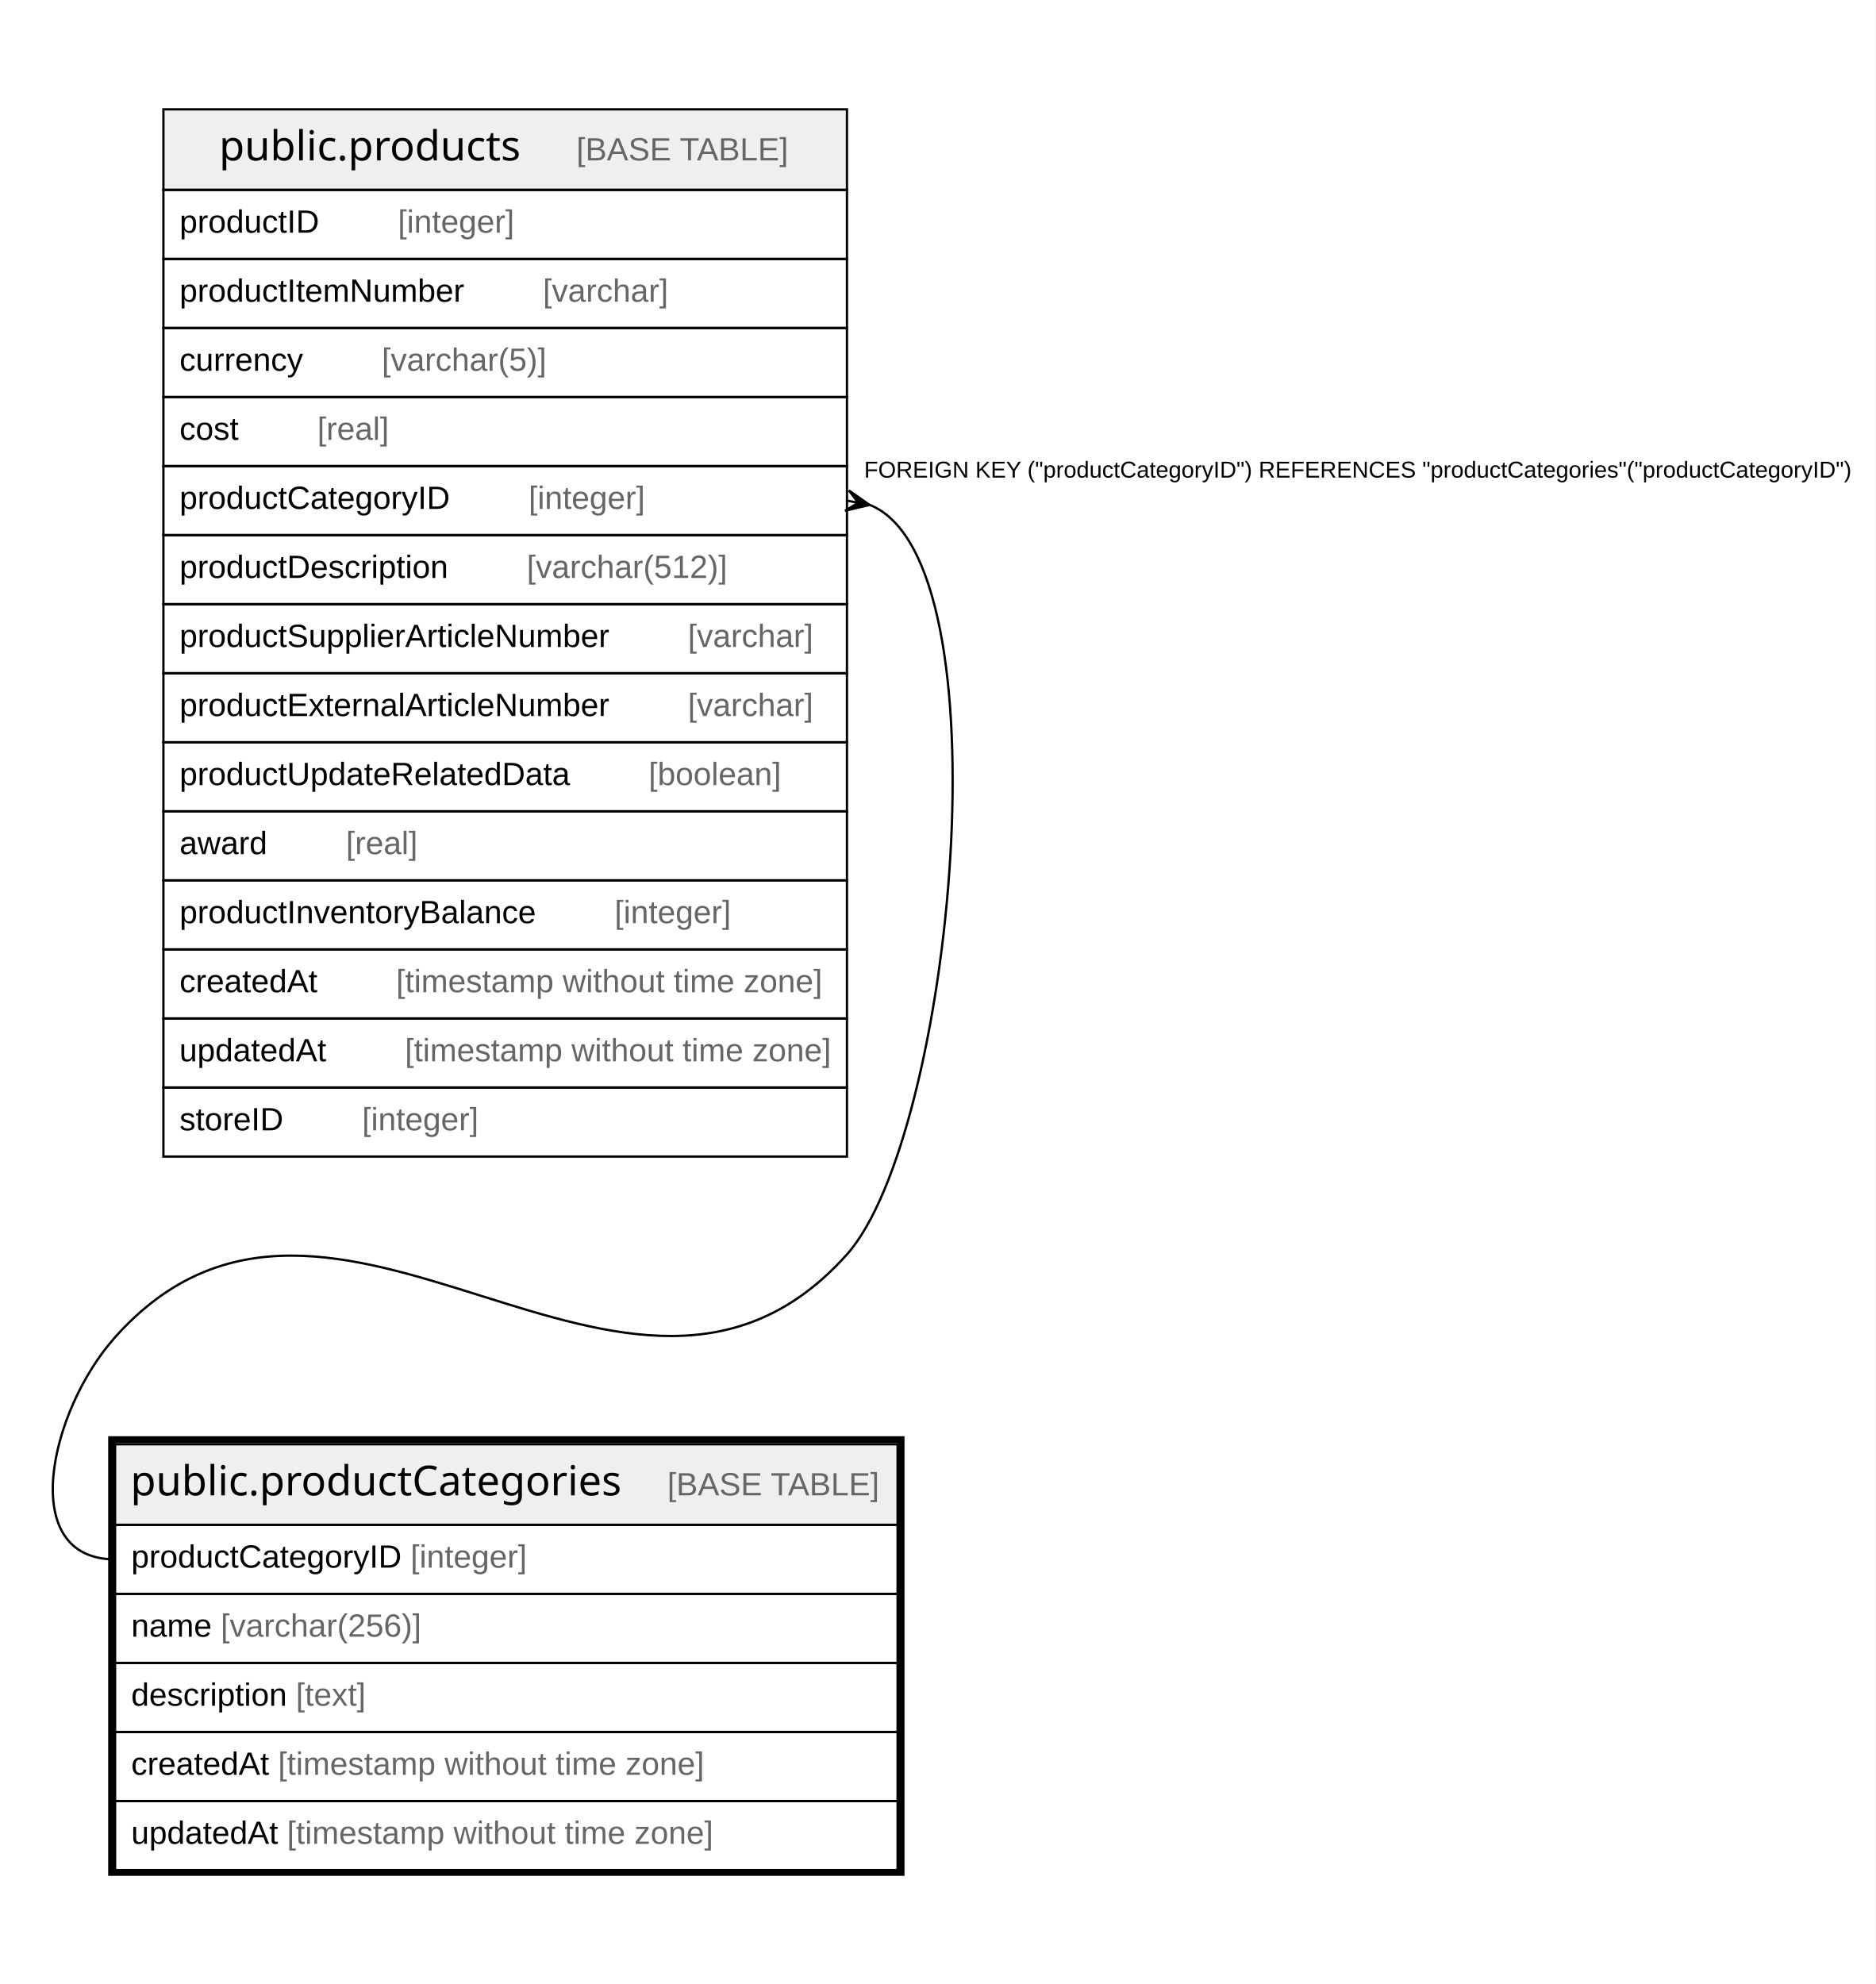
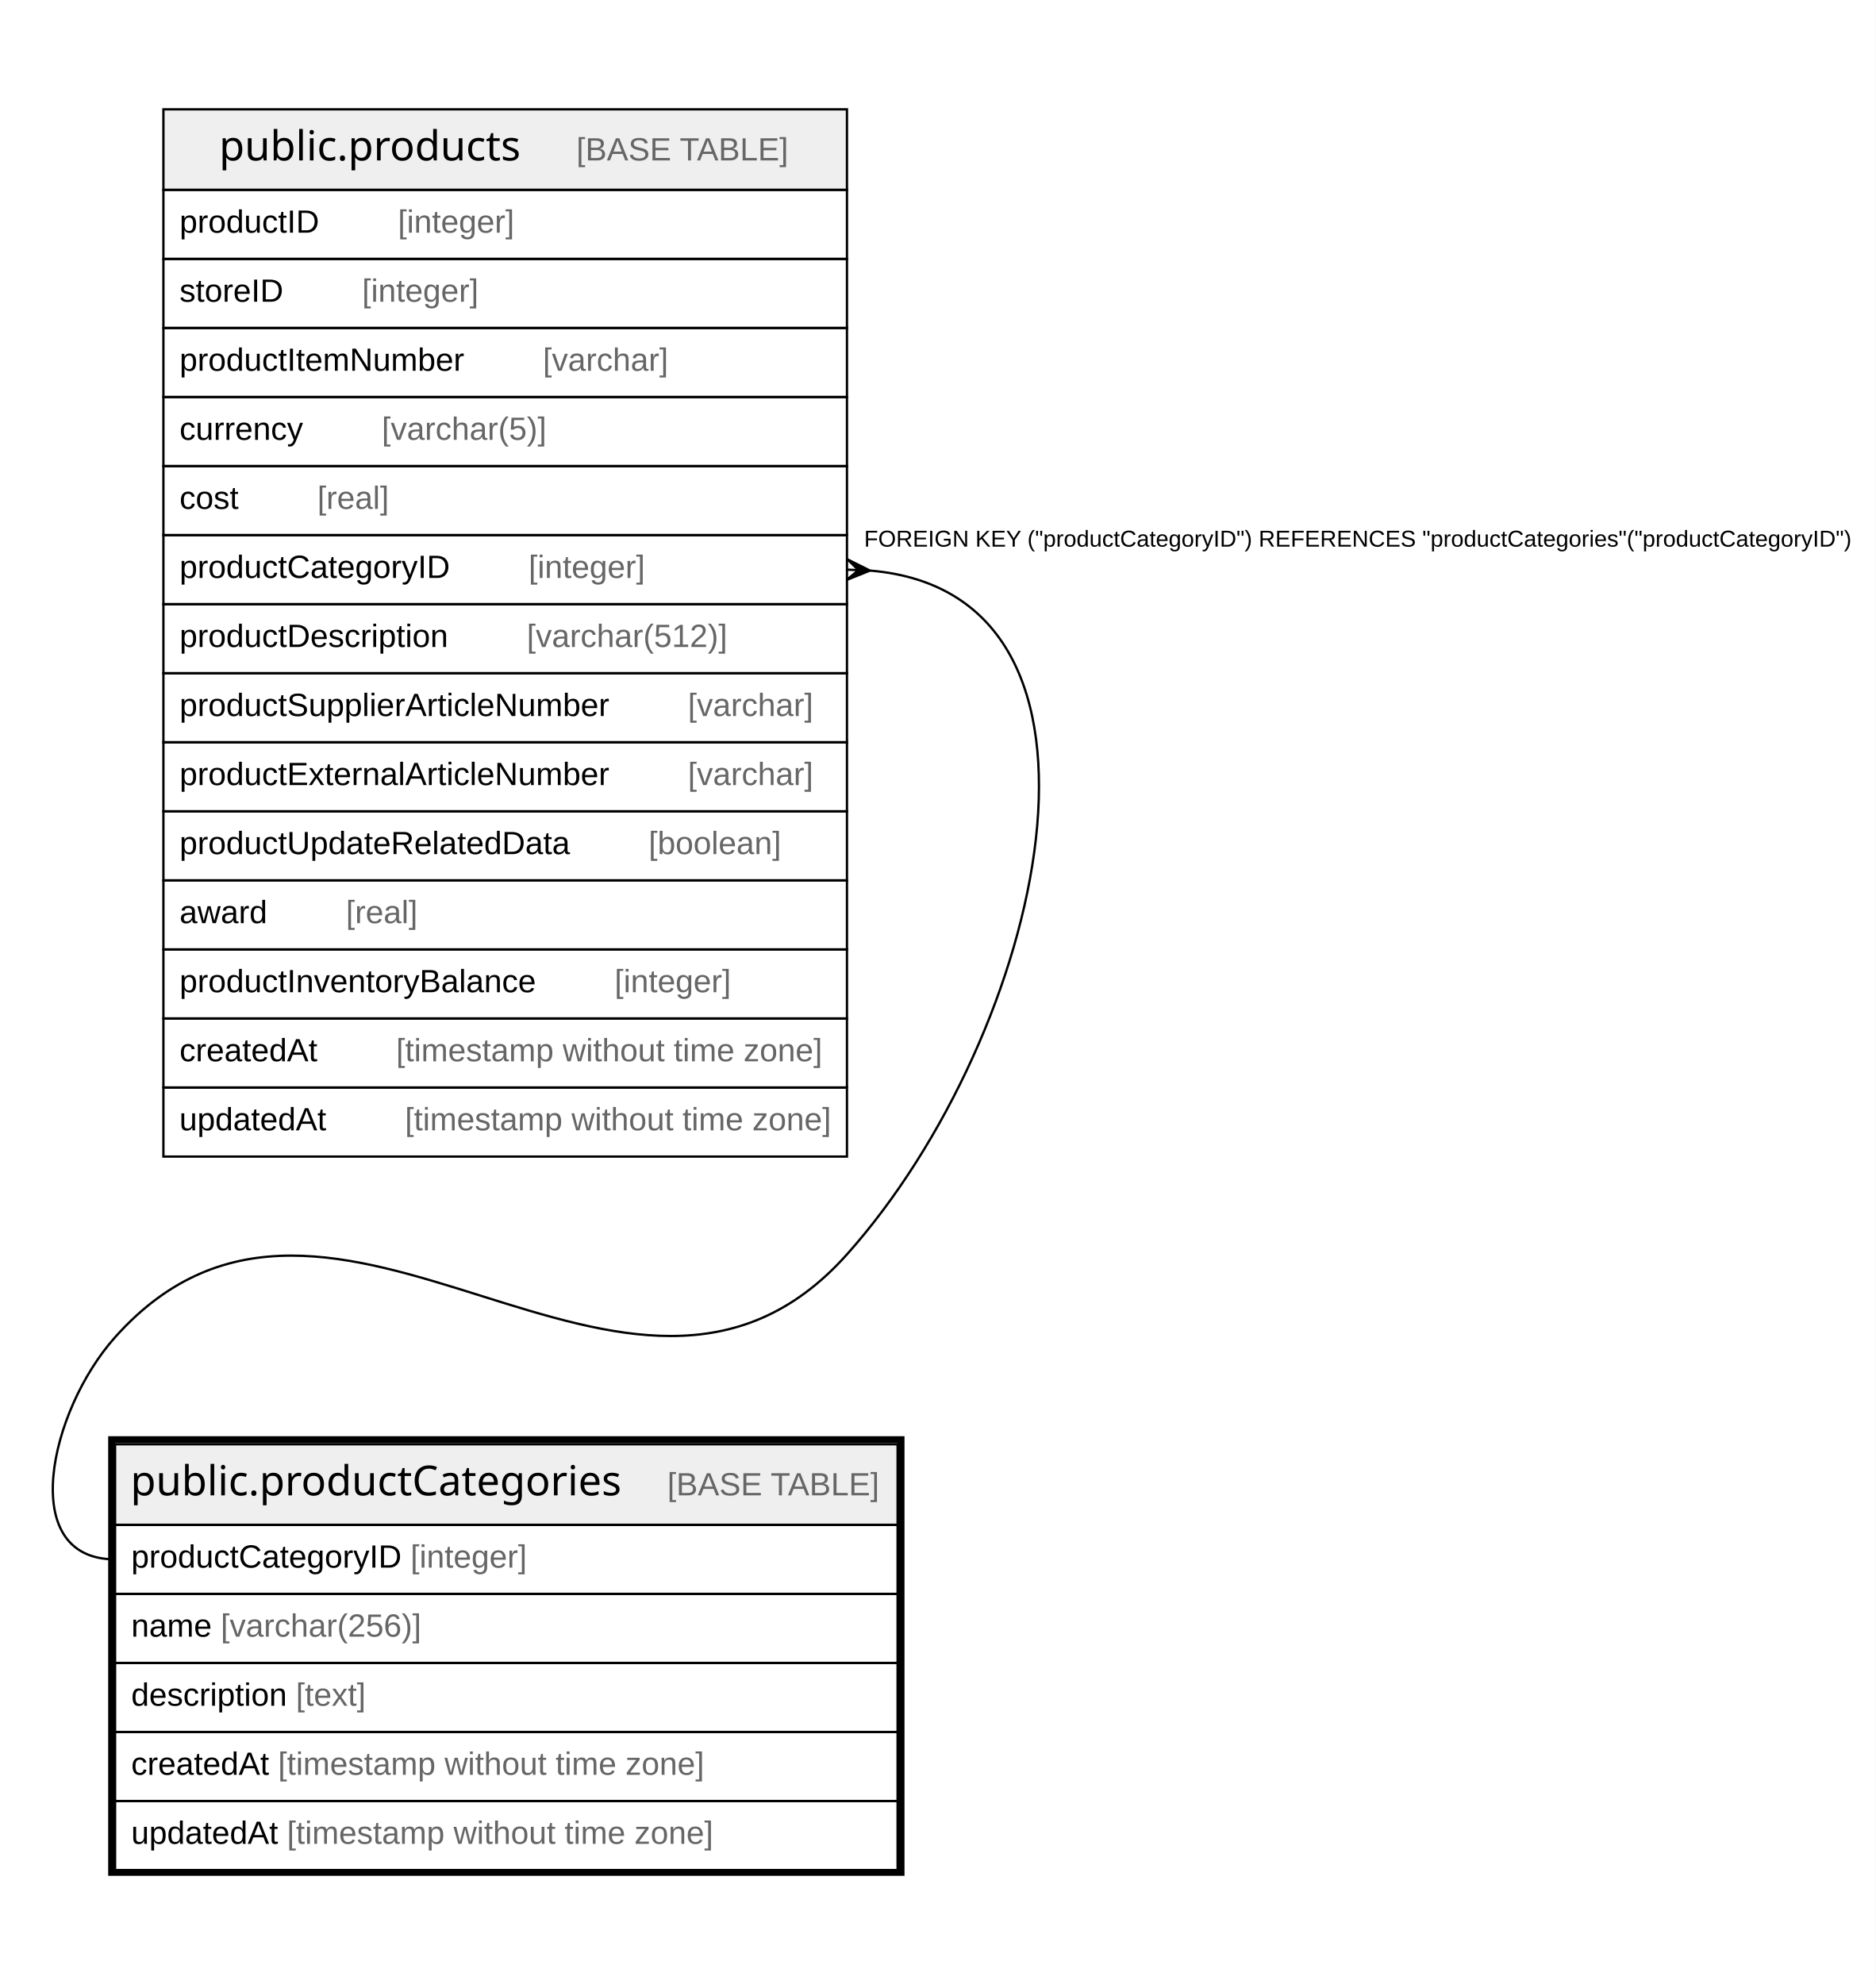
<svg xmlns="http://www.w3.org/2000/svg" width="815pt" height="862pt" viewBox="0.00 0.00 815.00 862.00">
  <g id="graph0" class="graph" transform="scale(1 1) rotate(0) translate(4 858)">
    <polygon fill="#ffffff" stroke="transparent" points="-4,4 -4,-858 811,-858 811,4 -4,4" />
    <g id="node1" class="node">
      <polygon fill="#efefef" stroke="transparent" points="46,-195.5 46,-230.5 386,-230.5 386,-195.5 46,-195.5" />
      <polygon fill="none" stroke="#000000" points="46,-195.5 46,-230.5 386,-230.5 386,-195.5 46,-195.5" />
      <text text-anchor="start" x="52.695" y="-208.3" font-family="Arial Bold" font-size="18.00" fill="#000000">public.productCategories</text>
      <text text-anchor="start" x="251.737" y="-208.3" font-family="Arial" font-size="14.00" fill="#000000">    </text>
      <text text-anchor="start" x="285.942" y="-208.3" font-family="Arial" font-size="14.00" fill="#666666">[BASE TABLE]</text>
      <polygon fill="none" stroke="#000000" points="46,-165.5 46,-195.5 386,-195.5 386,-165.5 46,-165.5" />
      <text text-anchor="start" x="53" y="-176.9" font-family="Arial" font-size="14.00" fill="#000000">productCategoryID </text>
      <text text-anchor="start" x="174.358" y="-176.9" font-family="Arial" font-size="14.00" fill="#666666">[integer]</text>
      <polygon fill="none" stroke="#000000" points="46,-135.5 46,-165.5 386,-165.5 386,-135.5 46,-135.5" />
      <text text-anchor="start" x="53" y="-146.9" font-family="Arial" font-size="14.00" fill="#000000">name </text>
      <text text-anchor="start" x="91.899" y="-146.9" font-family="Arial" font-size="14.00" fill="#666666">[varchar(256)]</text>
      <polygon fill="none" stroke="#000000" points="46,-105.5 46,-135.5 386,-135.5 386,-105.5 46,-105.5" />
      <text text-anchor="start" x="53" y="-116.9" font-family="Arial" font-size="14.00" fill="#000000">description </text>
      <text text-anchor="start" x="124.568" y="-116.9" font-family="Arial" font-size="14.00" fill="#666666">[text]</text>
      <polygon fill="none" stroke="#000000" points="46,-75.5 46,-105.5 386,-105.5 386,-75.5 46,-75.5" />
      <text text-anchor="start" x="53" y="-86.9" font-family="Arial" font-size="14.00" fill="#000000">createdAt </text>
      <text text-anchor="start" x="116.799" y="-86.9" font-family="Arial" font-size="14.00" fill="#666666">[timestamp without time zone]</text>
      <polygon fill="none" stroke="#000000" points="46,-45.5 46,-75.5 386,-75.5 386,-45.5 46,-45.5" />
      <text text-anchor="start" x="53" y="-56.9" font-family="Arial" font-size="14.00" fill="#000000">updatedAt </text>
      <text text-anchor="start" x="120.704" y="-56.9" font-family="Arial" font-size="14.00" fill="#666666">[timestamp without time zone]</text>
      <polygon fill="none" stroke="#000000" stroke-width="3" points="44.5,-44.5 44.5,-232.5 387.5,-232.5 387.5,-44.5 44.5,-44.5" />
    </g>
    <g id="node2" class="node">
      <polygon fill="#efefef" stroke="transparent" points="67,-775.5 67,-810.5 364,-810.5 364,-775.5 67,-775.5" />
      <polygon fill="none" stroke="#000000" points="67,-775.5 67,-810.5 364,-810.5 364,-775.5 67,-775.5" />
      <text text-anchor="start" x="91.202" y="-788.3" font-family="Arial Bold" font-size="18.00" fill="#000000">public.products</text>
      <text text-anchor="start" x="212.23" y="-788.3" font-family="Arial" font-size="14.00" fill="#000000">    </text>
      <text text-anchor="start" x="246.435" y="-788.3" font-family="Arial" font-size="14.00" fill="#666666">[BASE TABLE]</text>
      <polygon fill="none" stroke="#000000" points="67,-745.5 67,-775.5 364,-775.5 364,-745.5 67,-745.5" />
      <text text-anchor="start" x="74" y="-756.9" font-family="Arial" font-size="14.00" fill="#000000">productID    </text>
      <text text-anchor="start" x="168.884" y="-756.9" font-family="Arial" font-size="14.00" fill="#666666">[integer]</text>
      <polygon fill="none" stroke="#000000" points="67,-715.5 67,-745.5 364,-745.5 364,-715.5 67,-715.5" />
-       <text text-anchor="start" x="74" y="-726.9" font-family="Arial" font-size="14.00" fill="#000000">productItemNumber    </text>
-       <text text-anchor="start" x="231.886" y="-726.9" font-family="Arial" font-size="14.00" fill="#666666">[varchar]</text>
+       <text text-anchor="start" x="74" y="-726.9" font-family="Arial" font-size="14.00" fill="#000000">storeID    </text>
+       <text text-anchor="start" x="153.318" y="-726.9" font-family="Arial" font-size="14.00" fill="#666666">[integer]</text>
      <polygon fill="none" stroke="#000000" points="67,-685.5 67,-715.5 364,-715.5 364,-685.5 67,-685.5" />
-       <text text-anchor="start" x="74" y="-696.9" font-family="Arial" font-size="14.00" fill="#000000">currency    </text>
-       <text text-anchor="start" x="161.874" y="-696.9" font-family="Arial" font-size="14.00" fill="#666666">[varchar(5)]</text>
+       <text text-anchor="start" x="74" y="-696.9" font-family="Arial" font-size="14.00" fill="#000000">productItemNumber    </text>
+       <text text-anchor="start" x="231.886" y="-696.9" font-family="Arial" font-size="14.00" fill="#666666">[varchar]</text>
      <polygon fill="none" stroke="#000000" points="67,-655.5 67,-685.5 364,-685.5 364,-655.5 67,-655.5" />
-       <text text-anchor="start" x="74" y="-666.9" font-family="Arial" font-size="14.00" fill="#000000">cost    </text>
-       <text text-anchor="start" x="133.878" y="-666.9" font-family="Arial" font-size="14.00" fill="#666666">[real]</text>
+       <text text-anchor="start" x="74" y="-666.9" font-family="Arial" font-size="14.00" fill="#000000">currency    </text>
+       <text text-anchor="start" x="161.874" y="-666.9" font-family="Arial" font-size="14.00" fill="#666666">[varchar(5)]</text>
      <polygon fill="none" stroke="#000000" points="67,-625.5 67,-655.5 364,-655.5 364,-625.5 67,-625.5" />
-       <text text-anchor="start" x="74" y="-636.9" font-family="Arial" font-size="14.00" fill="#000000">productCategoryID    </text>
-       <text text-anchor="start" x="225.672" y="-636.9" font-family="Arial" font-size="14.00" fill="#666666">[integer]</text>
+       <text text-anchor="start" x="74" y="-636.9" font-family="Arial" font-size="14.00" fill="#000000">cost    </text>
+       <text text-anchor="start" x="133.878" y="-636.9" font-family="Arial" font-size="14.00" fill="#666666">[real]</text>
      <polygon fill="none" stroke="#000000" points="67,-595.5 67,-625.5 364,-625.5 364,-595.5 67,-595.5" />
-       <text text-anchor="start" x="74" y="-606.9" font-family="Arial" font-size="14.00" fill="#000000">productDescription    </text>
-       <text text-anchor="start" x="224.888" y="-606.9" font-family="Arial" font-size="14.00" fill="#666666">[varchar(512)]</text>
+       <text text-anchor="start" x="74" y="-606.9" font-family="Arial" font-size="14.00" fill="#000000">productCategoryID    </text>
+       <text text-anchor="start" x="225.672" y="-606.9" font-family="Arial" font-size="14.00" fill="#666666">[integer]</text>
      <polygon fill="none" stroke="#000000" points="67,-565.5 67,-595.5 364,-595.5 364,-565.5 67,-565.5" />
-       <text text-anchor="start" x="74" y="-576.9" font-family="Arial" font-size="14.00" fill="#000000">productSupplierArticleNumber    </text>
-       <text text-anchor="start" x="294.886" y="-576.9" font-family="Arial" font-size="14.00" fill="#666666">[varchar]</text>
+       <text text-anchor="start" x="74" y="-576.9" font-family="Arial" font-size="14.00" fill="#000000">productDescription    </text>
+       <text text-anchor="start" x="224.888" y="-576.9" font-family="Arial" font-size="14.00" fill="#666666">[varchar(512)]</text>
      <polygon fill="none" stroke="#000000" points="67,-535.5 67,-565.5 364,-565.5 364,-535.5 67,-535.5" />
-       <text text-anchor="start" x="74" y="-546.9" font-family="Arial" font-size="14.00" fill="#000000">productExternalArticleNumber    </text>
-       <text text-anchor="start" x="294.888" y="-546.9" font-family="Arial" font-size="14.00" fill="#666666">[varchar]</text>
+       <text text-anchor="start" x="74" y="-546.9" font-family="Arial" font-size="14.00" fill="#000000">productSupplierArticleNumber    </text>
+       <text text-anchor="start" x="294.886" y="-546.9" font-family="Arial" font-size="14.00" fill="#666666">[varchar]</text>
      <polygon fill="none" stroke="#000000" points="67,-505.5 67,-535.5 364,-535.5 364,-505.5 67,-505.5" />
-       <text text-anchor="start" x="74" y="-516.9" font-family="Arial" font-size="14.00" fill="#000000">productUpdateRelatedData    </text>
-       <text text-anchor="start" x="277.811" y="-516.9" font-family="Arial" font-size="14.00" fill="#666666">[boolean]</text>
+       <text text-anchor="start" x="74" y="-516.9" font-family="Arial" font-size="14.00" fill="#000000">productExternalArticleNumber    </text>
+       <text text-anchor="start" x="294.888" y="-516.9" font-family="Arial" font-size="14.00" fill="#666666">[varchar]</text>
      <polygon fill="none" stroke="#000000" points="67,-475.5 67,-505.5 364,-505.5 364,-475.5 67,-475.5" />
-       <text text-anchor="start" x="74" y="-486.9" font-family="Arial" font-size="14.00" fill="#000000">award    </text>
-       <text text-anchor="start" x="146.32" y="-486.9" font-family="Arial" font-size="14.00" fill="#666666">[real]</text>
+       <text text-anchor="start" x="74" y="-486.9" font-family="Arial" font-size="14.00" fill="#000000">productUpdateRelatedData    </text>
+       <text text-anchor="start" x="277.811" y="-486.9" font-family="Arial" font-size="14.00" fill="#666666">[boolean]</text>
      <polygon fill="none" stroke="#000000" points="67,-445.5 67,-475.5 364,-475.5 364,-445.5 67,-445.5" />
-       <text text-anchor="start" x="74" y="-456.9" font-family="Arial" font-size="14.00" fill="#000000">productInventoryBalance    </text>
-       <text text-anchor="start" x="263.032" y="-456.9" font-family="Arial" font-size="14.00" fill="#666666">[integer]</text>
+       <text text-anchor="start" x="74" y="-456.9" font-family="Arial" font-size="14.00" fill="#000000">award    </text>
+       <text text-anchor="start" x="146.32" y="-456.9" font-family="Arial" font-size="14.00" fill="#666666">[real]</text>
      <polygon fill="none" stroke="#000000" points="67,-415.5 67,-445.5 364,-445.5 364,-415.5 67,-415.5" />
-       <text text-anchor="start" x="74" y="-426.9" font-family="Arial" font-size="14.00" fill="#000000">createdAt    </text>
-       <text text-anchor="start" x="168.114" y="-426.9" font-family="Arial" font-size="14.00" fill="#666666">[timestamp without time zone]</text>
+       <text text-anchor="start" x="74" y="-426.9" font-family="Arial" font-size="14.00" fill="#000000">productInventoryBalance    </text>
+       <text text-anchor="start" x="263.032" y="-426.9" font-family="Arial" font-size="14.00" fill="#666666">[integer]</text>
      <polygon fill="none" stroke="#000000" points="67,-385.5 67,-415.5 364,-415.5 364,-385.5 67,-385.5" />
-       <text text-anchor="start" x="73.921" y="-396.9" font-family="Arial" font-size="14.00" fill="#000000">updatedAt    </text>
-       <text text-anchor="start" x="171.939" y="-396.9" font-family="Arial" font-size="14.00" fill="#666666">[timestamp without time zone]</text>
+       <text text-anchor="start" x="74" y="-396.9" font-family="Arial" font-size="14.00" fill="#000000">createdAt    </text>
+       <text text-anchor="start" x="168.114" y="-396.9" font-family="Arial" font-size="14.00" fill="#666666">[timestamp without time zone]</text>
      <polygon fill="none" stroke="#000000" points="67,-355.5 67,-385.5 364,-385.5 364,-355.5 67,-355.5" />
-       <text text-anchor="start" x="74" y="-366.9" font-family="Arial" font-size="14.00" fill="#000000">storeID    </text>
-       <text text-anchor="start" x="153.318" y="-366.9" font-family="Arial" font-size="14.00" fill="#666666">[integer]</text>
+       <text text-anchor="start" x="73.921" y="-366.9" font-family="Arial" font-size="14.00" fill="#000000">updatedAt    </text>
+       <text text-anchor="start" x="171.939" y="-366.9" font-family="Arial" font-size="14.00" fill="#666666">[timestamp without time zone]</text>
    </g>
    <g id="edge1" class="edge">
-       <path fill="none" stroke="#000000" d="M373.975,-638.603C434.347,-614.34 410.114,-364.629 364,-313 269.25,-206.918 140.75,-383.082 46,-277 17.43,-245.013 3.111,-180.5 46,-180.5" />
-       <polygon fill="#000000" stroke="#000000" points="373.824,-638.632 363.159,-636.079 368.912,-639.566 364,-640.5 364,-640.5 364,-640.5 368.912,-639.566 364.841,-644.921 373.824,-638.632 373.824,-638.632" />
-       <text text-anchor="start" x="371.445" y="-650.5" font-family="Arial" font-size="10.00" fill="#000000">FOREIGN KEY ("productCategoryID") REFERENCES "productCategories"("productCategoryID")</text>
+       <path fill="none" stroke="#000000" d="M374.094,-610.091C493.864,-600.082 449.757,-409.014 364,-313 269.25,-206.918 140.75,-383.082 46,-277 17.43,-245.013 3.111,-180.5 46,-180.5" />
+       <polygon fill="#000000" stroke="#000000" points="373.992,-610.095 363.818,-606.004 368.996,-610.297 364,-610.5 364,-610.5 364,-610.5 368.996,-610.297 364.182,-614.996 373.992,-610.095 373.992,-610.095" />
+       <text text-anchor="start" x="371.445" y="-620.5" font-family="Arial" font-size="10.00" fill="#000000">FOREIGN KEY ("productCategoryID") REFERENCES "productCategories"("productCategoryID")</text>
    </g>
  </g>
</svg>
